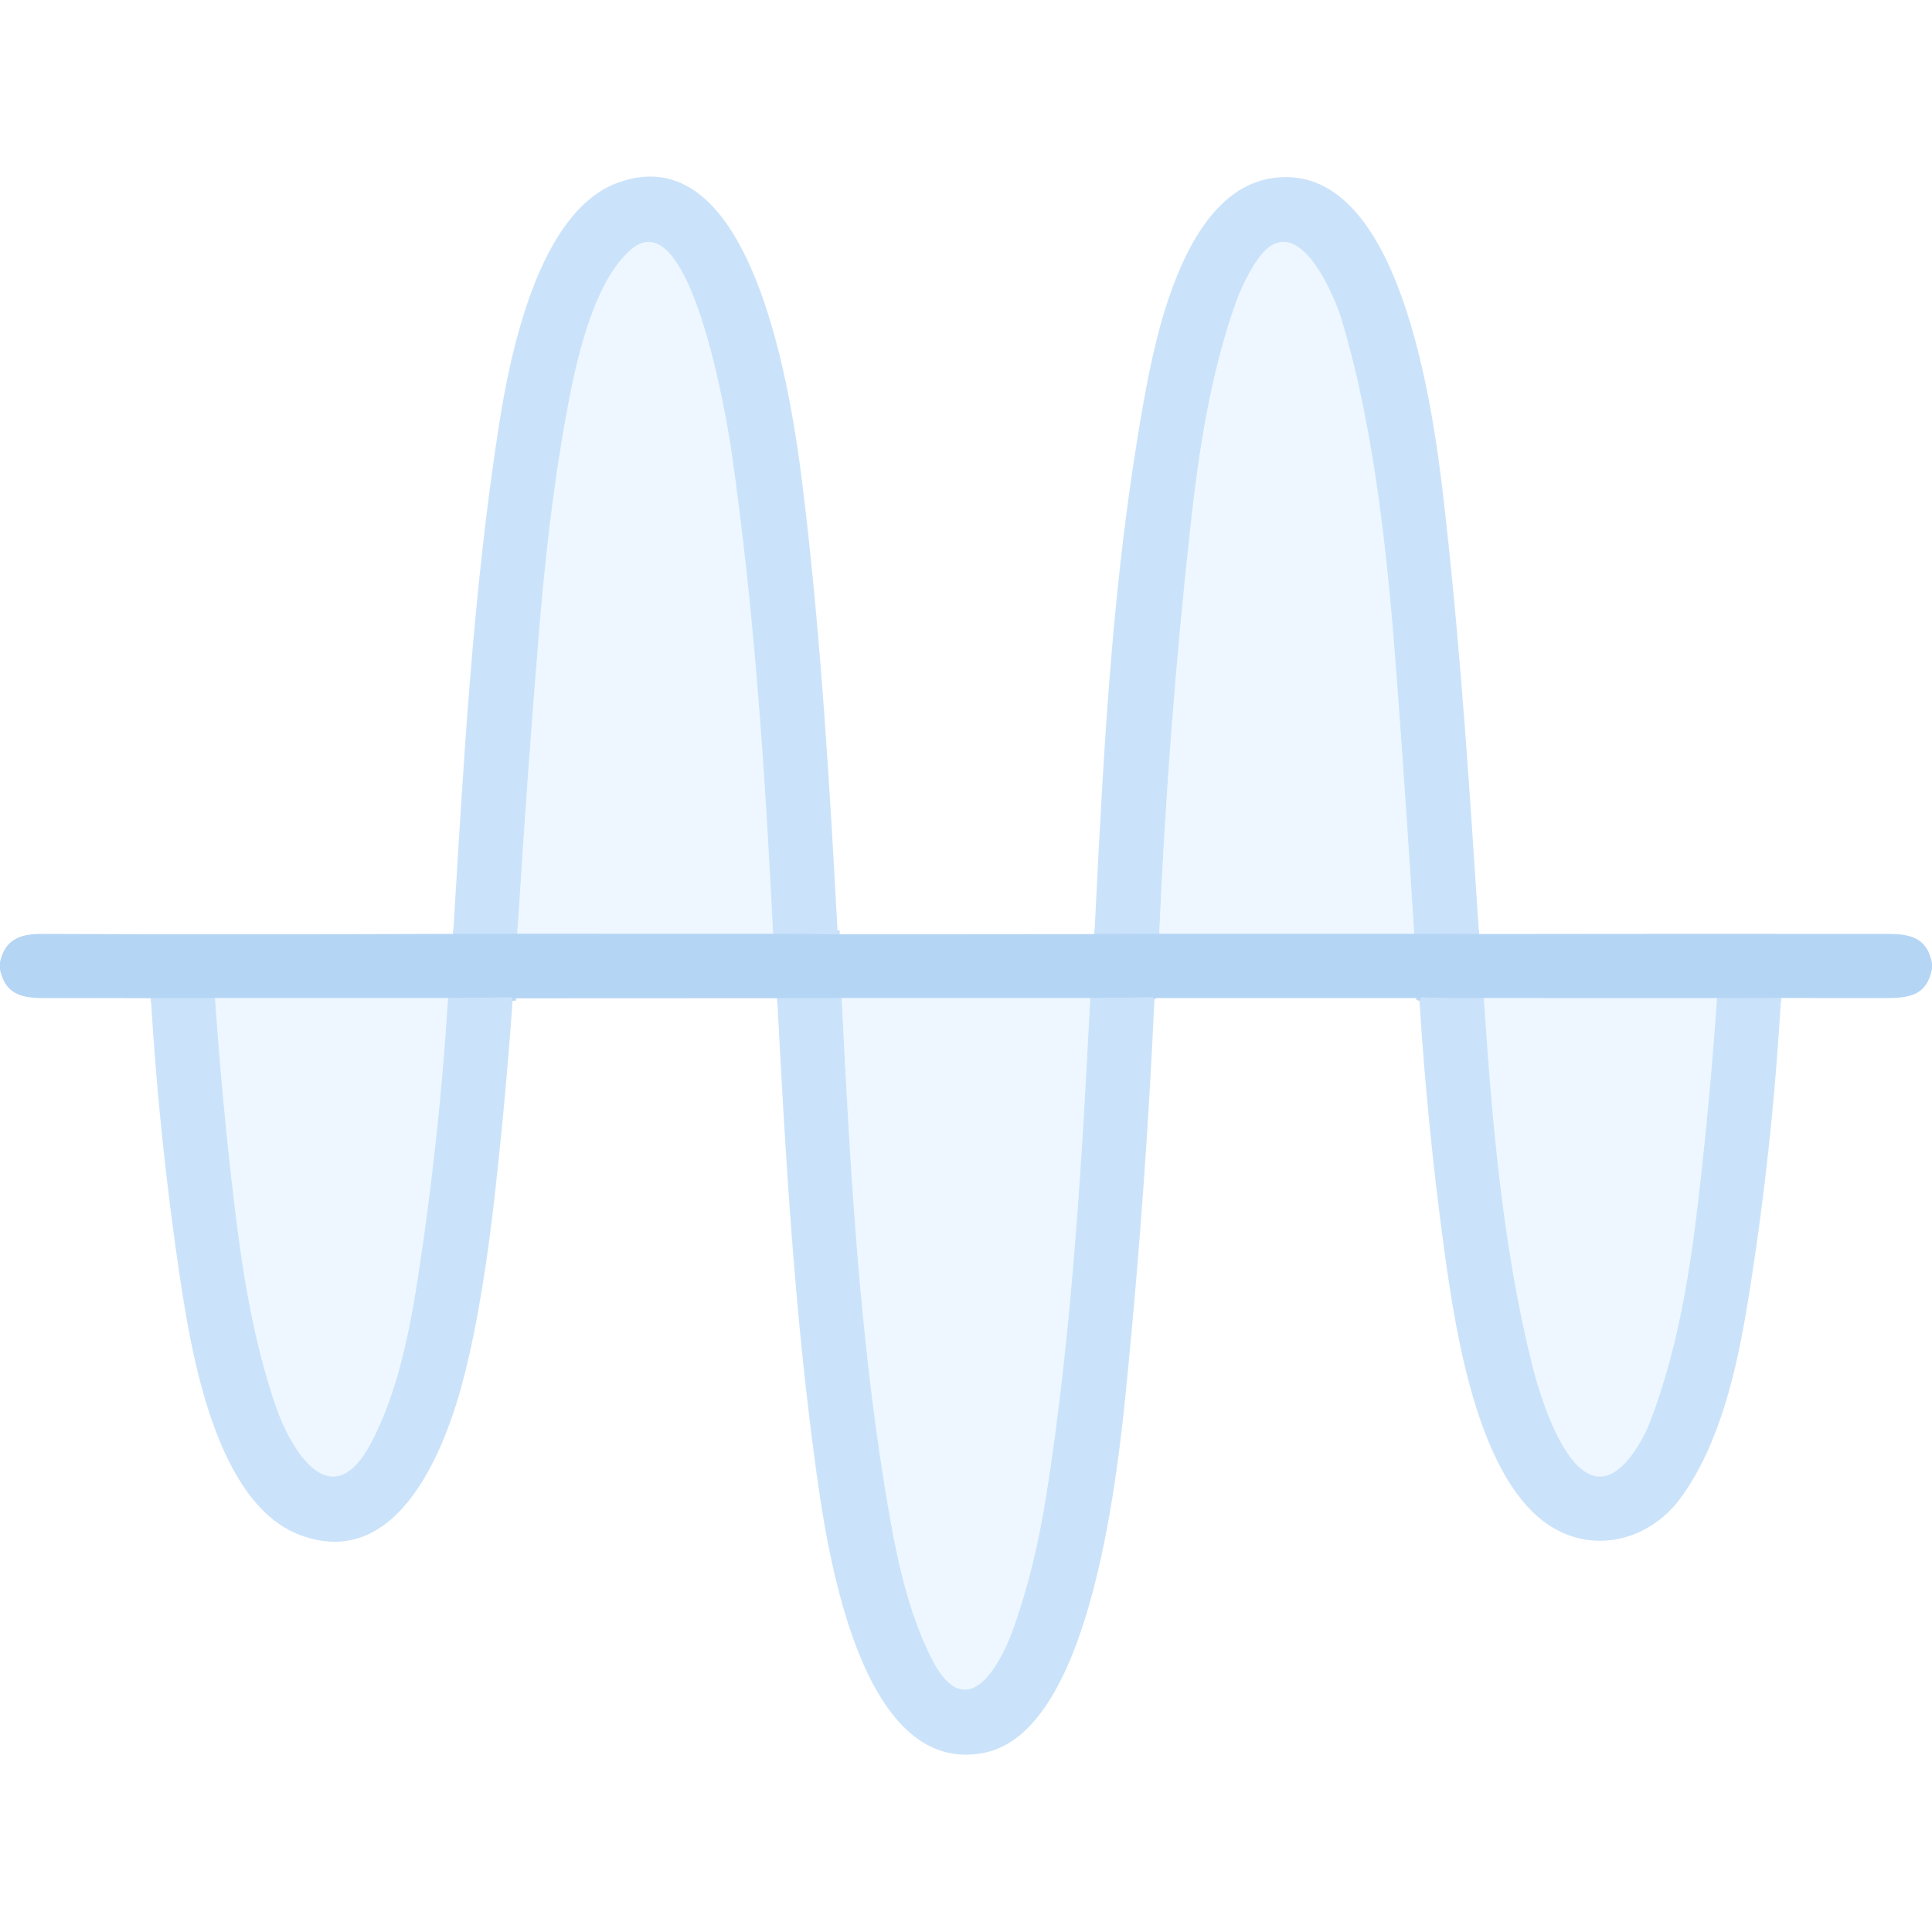
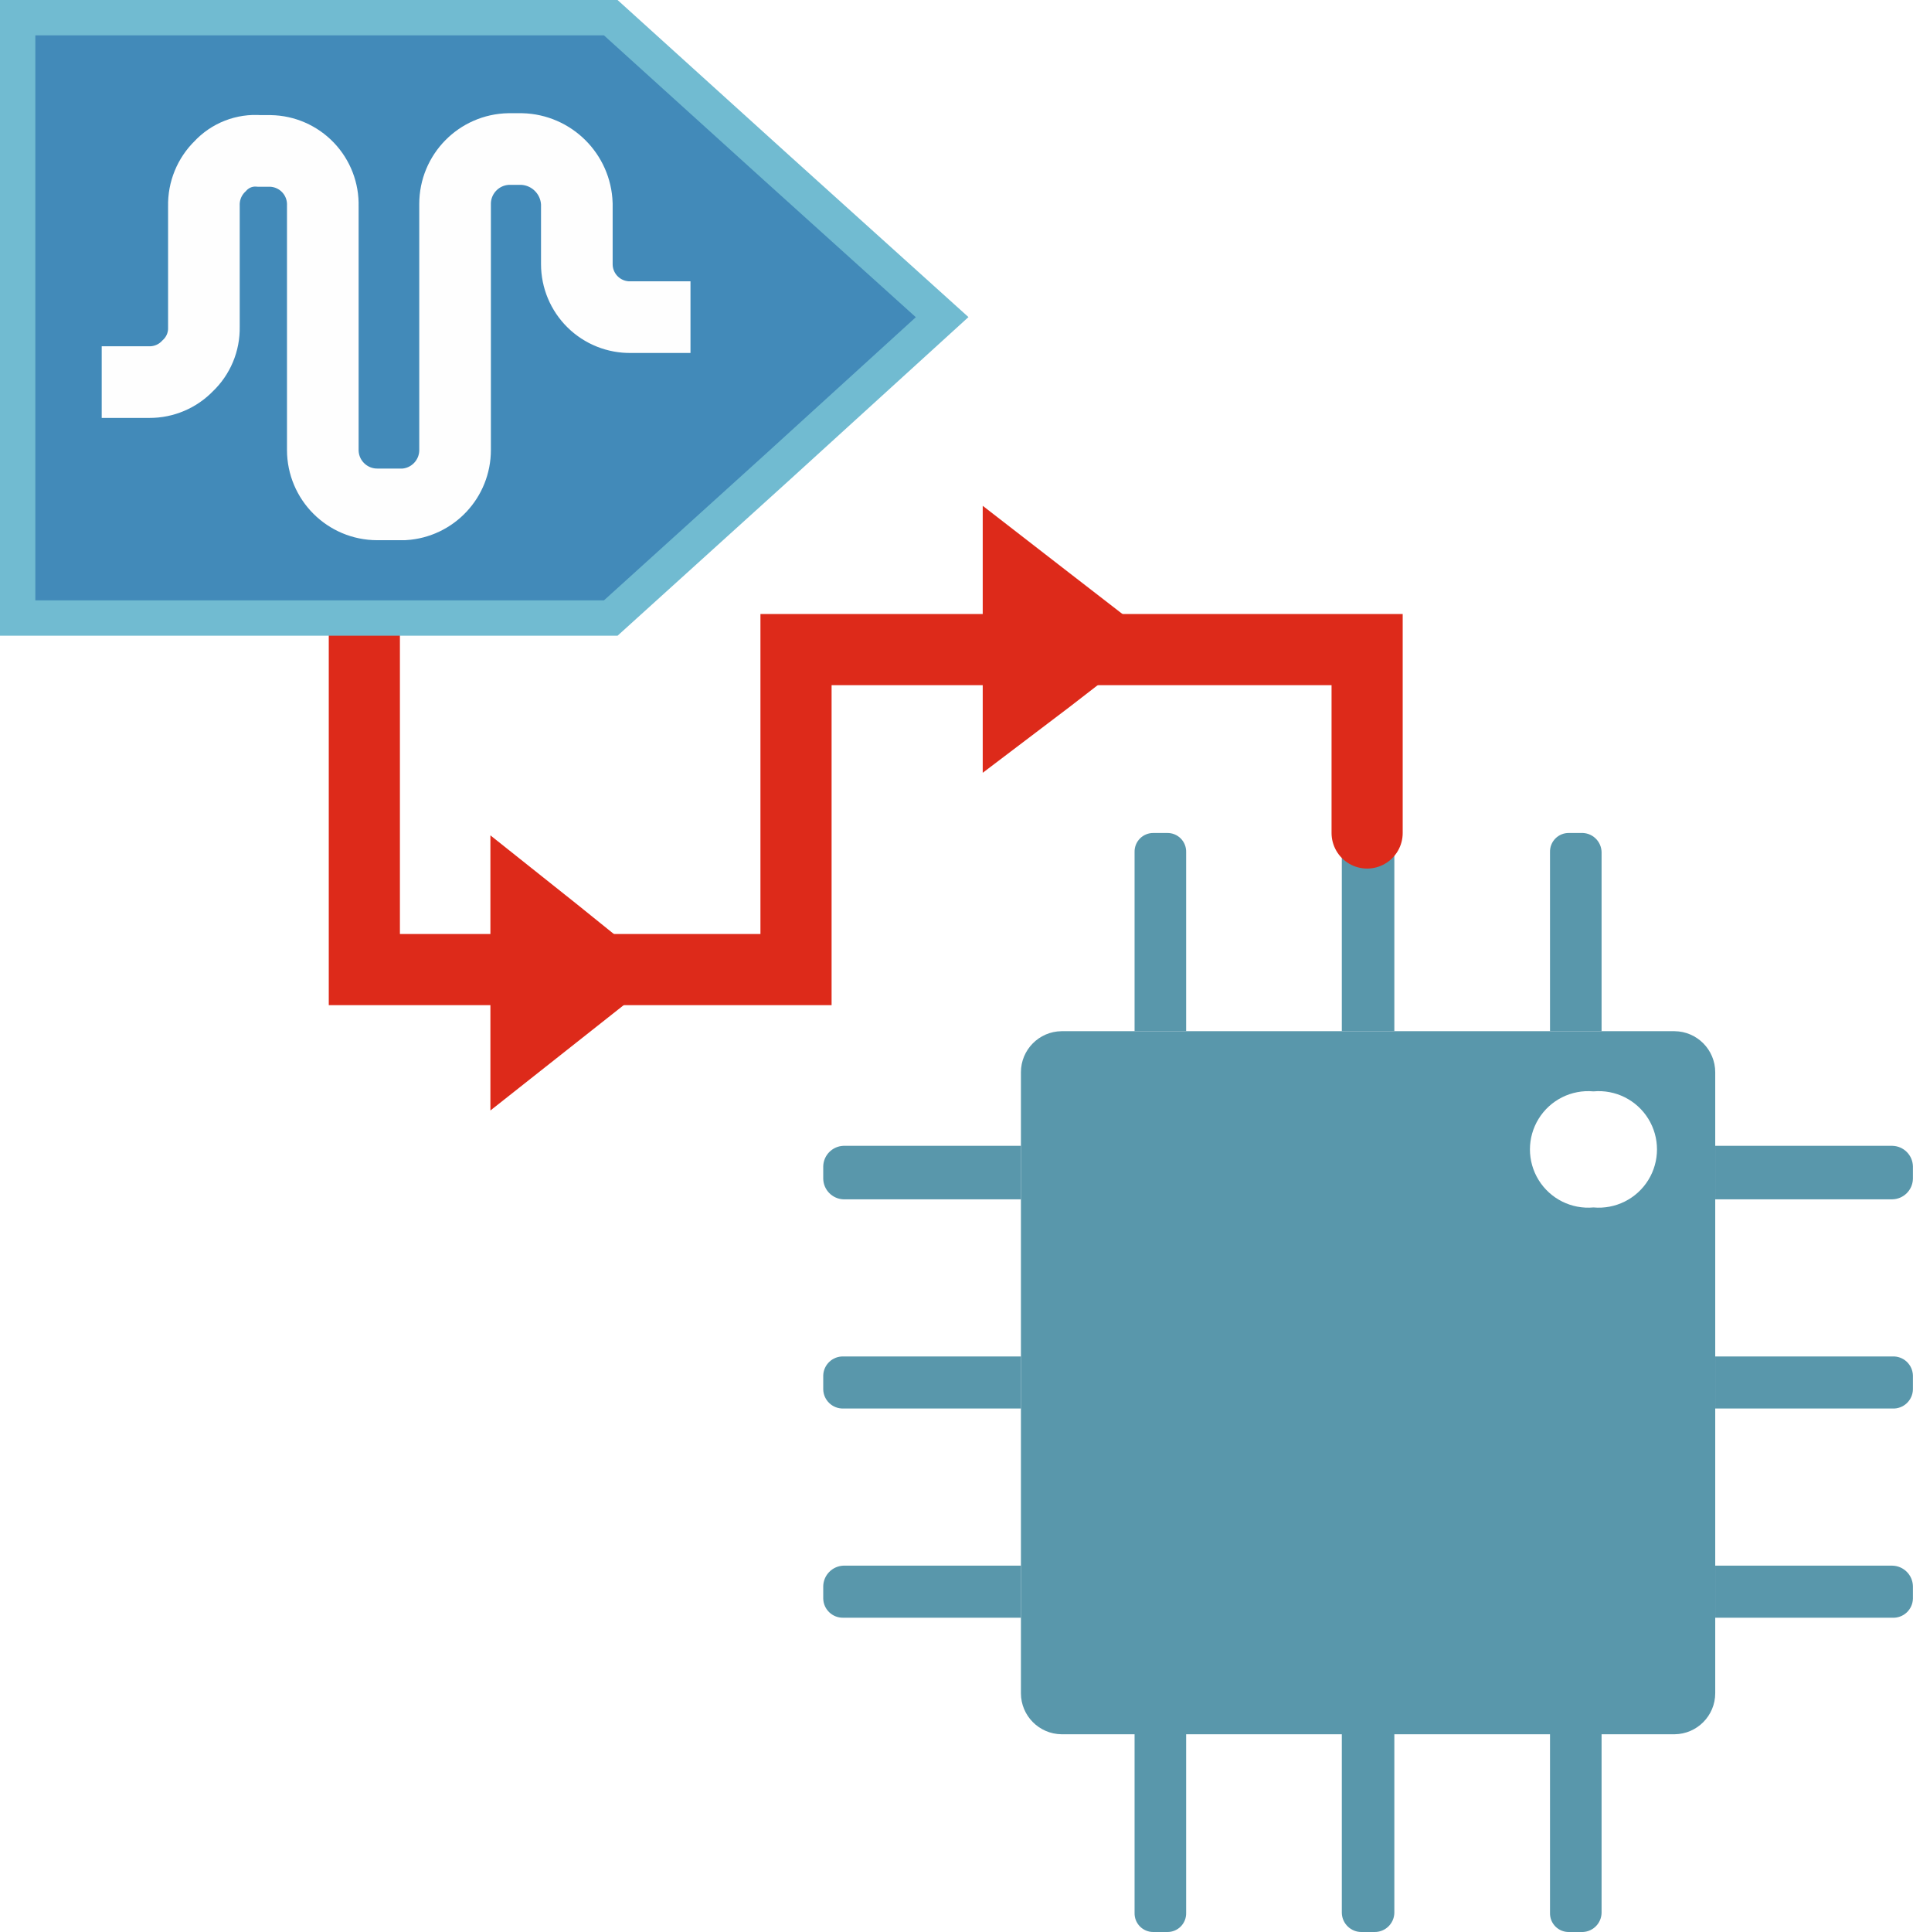
- <svg xmlns="http://www.w3.org/2000/svg" version="1.1" viewBox="0.00 0.00 512.00 512.00">
-   <g stroke-width="2.00" fill="none" stroke-linecap="butt">
-     <path stroke="#c0dcf8" vector-effect="non-scaling-stroke" d="   M 222.50 247.60   L 204.87 247.48" />
-     <path stroke="#ddedfd" vector-effect="non-scaling-stroke" d="   M 204.87 247.48   C 202.71 204.53 199.98 162.25 193.74 119.01   C 192.73 112.05 183.02 52.82 167.36 66.03   C 156.90 74.85 152.37 97.26 149.99 110.36   C 146.63 128.82 144.41 148.52 142.85 167.57   Q 139.71 205.84 137.32 244.18   Q 137.24 245.49 137.04 247.47" />
-     <path stroke="#c0dcf8" vector-effect="non-scaling-stroke" d="   M 137.04 247.47   L 120.09 247.49" />
-     <path stroke="#c0dcf8" vector-effect="non-scaling-stroke" d="   M 391.96 247.53   L 374.77 247.49" />
-     <path stroke="#ddedfd" vector-effect="non-scaling-stroke" d="   M 374.77 247.49   Q 372.65 213.50 370.13 179.57   C 367.96 150.46 364.56 114.72 355.54 84.75   C 353.79 78.92 345.17 57.96 335.83 65.88   C 332.69 68.54 329.19 75.47 327.56 80.07   C 320.71 99.31 317.66 119.80 315.44 140.02   Q 309.57 193.34 307.21 247.48" />
-     <path stroke="#c0dcf8" vector-effect="non-scaling-stroke" d="   M 307.21 247.48   L 290.03 247.54" />
-     <path stroke="#d2e6fa" vector-effect="non-scaling-stroke" d="   M 374.77 247.49   L 307.21 247.48" />
-     <path stroke="#d2e6fa" vector-effect="non-scaling-stroke" d="   M 204.87 247.48   L 137.04 247.47" />
-     <path stroke="#c0dcf8" vector-effect="non-scaling-stroke" d="   M 471.99 264.48   L 455.01 264.52" />
-     <path stroke="#d2e6fa" vector-effect="non-scaling-stroke" d="   M 455.01 264.52   L 393.24 264.51" />
-     <path stroke="#c0dcf8" vector-effect="non-scaling-stroke" d="   M 393.24 264.51   Q 386.06 264.54 378.28 264.44   C 377.36 264.43 376.66 263.75 376.17 265.24" />
-     <path stroke="#c0dcf8" vector-effect="non-scaling-stroke" d="   M 305.94 264.78   Q 305.82 264.72 305.75 264.55   A 0.37 0.36 -10.5 0 0 305.41 264.32   L 288.91 264.51" />
-     <path stroke="#d2e6fa" vector-effect="non-scaling-stroke" d="   M 288.91 264.51   L 223.06 264.51" />
-     <path stroke="#c0dcf8" vector-effect="non-scaling-stroke" d="   M 223.06 264.51   L 205.96 264.53" />
-     <path stroke="#c0dcf8" vector-effect="non-scaling-stroke" d="   M 135.82 265.26   L 135.75 264.78   Q 135.68 264.32 135.21 264.33   L 118.73 264.51" />
-     <path stroke="#d2e6fa" vector-effect="non-scaling-stroke" d="   M 118.73 264.51   L 56.99 264.51" />
-     <path stroke="#c0dcf8" vector-effect="non-scaling-stroke" d="   M 56.99 264.51   L 39.97 264.53" />
-     <path stroke="#ddedfd" vector-effect="non-scaling-stroke" d="   M 56.99 264.51   Q 58.86 291.71 62.07 318.74   C 64.23 337.00 67.17 355.58 73.22 373.00   C 76.94 383.69 87.71 402.67 98.43 382.18   C 105.36 368.95 108.52 352.97 110.79 338.22   Q 116.39 301.85 118.73 264.51" />
-     <path stroke="#ddedfd" vector-effect="non-scaling-stroke" d="   M 223.06 264.51   C 225.36 310.54 227.89 357.29 235.94 402.71   C 238.14 415.10 241.07 427.72 246.66 439.07   C 256.45 458.91 265.73 439.85 268.88 430.66   C 272.70 419.50 275.23 408.92 277.21 396.59   C 284.11 353.41 286.81 305.97 288.91 264.51" />
-     <path stroke="#ddedfd" vector-effect="non-scaling-stroke" d="   M 393.24 264.51   C 395.41 296.94 398.15 329.80 405.97 361.40   C 408.07 369.92 418.27 405.50 432.83 385.04   Q 435.61 381.13 437.35 376.57   C 444.17 358.76 447.50 339.38 449.76 320.50   Q 453.06 292.86 455.01 264.52" />
+ <svg xmlns="http://www.w3.org/2000/svg" viewBox="0 0 40.06 40.45">
+   <defs>
+     <style>.cls-1{fill:#5997ab;}.cls-1,.cls-3,.cls-4{fill-rule:evenodd;}.cls-2,.cls-5{fill:none;}.cls-2{stroke:#dd2a1a;stroke-linecap:round;stroke-width:1.49px;}.cls-2,.cls-3,.cls-5{stroke-miterlimit:10;}.cls-3{fill:#428ab9;stroke:#71bbd1;stroke-width:0.74px;}.cls-4{fill:#dd2a1a;}.cls-5{stroke:#fefefe;stroke-width:1.5px;}</style>
+   </defs>
+   <g id="Слой_2" data-name="Слой 2">
+     <g id="Слой_1-2" data-name="Слой 1">
+       <path class="cls-1" d="M24.15,17.44h.29a.39.39,0,0,1,.4.4v3.75H23.76V17.84a.39.39,0,0,1,.39-.4Z" />
+       <path class="cls-1" d="M28.52,17.44h.26a.41.41,0,0,1,.42.4v3.75H28.1V17.84a.41.41,0,0,1,.42-.4Z" />
+       <path class="cls-1" d="M32.86,17.44h.25a.41.41,0,0,1,.43.4v3.75H32.46V17.84a.39.39,0,0,1,.4-.4Z" />
+       <path class="cls-1" d="M17.24,33.47v-.26a.44.44,0,0,1,.42-.43h3.72v1.09H17.66a.41.41,0,0,1-.42-.4Z" />
+       <path class="cls-1" d="M17.24,29.09V28.8a.41.41,0,0,1,.42-.4h3.72v1.09H17.66a.41.41,0,0,1-.42-.4Z" />
+       <path class="cls-1" d="M17.24,24.68v-.26a.44.44,0,0,1,.42-.43h3.72v1.12H17.66a.44.44,0,0,1-.42-.43Z" />
+       <path class="cls-1" d="M40.06,33.47v-.26a.44.44,0,0,0-.43-.43H35.92v1.09h3.71a.41.41,0,0,0,.43-.4Z" />
+       <path class="cls-1" d="M40.06,29.09V28.8a.41.41,0,0,0-.43-.4H35.92v1.09h3.71a.41.41,0,0,0,.43-.4Z" />
+       <path class="cls-1" d="M40.06,24.68v-.26a.44.44,0,0,0-.43-.43H35.92v1.12h3.71a.44.44,0,0,0,.43-.43Z" />
+       <path class="cls-1" d="M24.15,40.45h.29a.39.39,0,0,0,.4-.4V36.3H23.76v3.75a.39.39,0,0,0,.39.4Z" />
+       <path class="cls-1" d="M28.52,40.45h.26a.41.41,0,0,0,.42-.4V36.3H28.1v3.75a.41.41,0,0,0,.42.4Z" />
+       <path class="cls-1" d="M32.86,40.45h.25a.41.41,0,0,0,.43-.4V36.3H32.46v3.75a.39.39,0,0,0,.4.4Z" />
+       <path class="cls-1" d="M22.23,21.59H35.07a.86.86,0,0,1,.85.86v13a.86.86,0,0,1-.85.86H22.23a.86.86,0,0,1-.85-.86v-13a.86.86,0,0,1,.85-.86Zm11.14,1.26a1.22,1.22,0,1,1,0,2.43,1.22,1.22,0,1,1,0-2.43Z" />
+       <polyline class="cls-2" points="7.63 12.94 7.63 20.3 16.67 20.3 16.67 13.6 28.63 13.6 28.63 17.44" />
+       <polygon class="cls-3" points="0.37 0.37 12.79 0.37 16.27 3.52 19.73 6.64 16.27 9.79 12.79 12.94 0.37 12.94 0.37 0.37" />
+       <polygon class="cls-4" points="13.89 20.39 12.08 18.93 10.27 17.49 10.27 20.39 10.27 23.25 12.08 21.82 13.89 20.39" />
+       <polygon class="cls-4" points="24.21 13.4 22.4 12 20.58 10.59 20.58 13.4 20.58 16.18 22.4 14.8 24.21 13.4" />
+       <path class="cls-5" d="M2.13,8h1a1.1,1.1,0,0,0,.8-.34,1.08,1.08,0,0,0,.34-.81l0-2.54a1.12,1.12,0,0,1,.34-.83,1,1,0,0,1,.82-.32h.23a1.12,1.12,0,0,1,1.1,1.15V9.42a1.14,1.14,0,0,0,1.14,1.14h.56A1.14,1.14,0,0,0,9.53,9.42V4.27a1.15,1.15,0,0,1,1.13-1.15h.26a1.19,1.19,0,0,1,1.16,1.15V5.53a1.11,1.11,0,0,0,1.13,1.11h1.25" />
+     </g>
  </g>
-   <path fill="#cbe3fa" d="   M 222.50 247.60   L 204.87 247.48   C 202.71 204.53 199.98 162.25 193.74 119.01   C 192.73 112.05 183.02 52.82 167.36 66.03   C 156.90 74.85 152.37 97.26 149.99 110.36   C 146.63 128.82 144.41 148.52 142.85 167.57   Q 139.71 205.84 137.32 244.18   Q 137.24 245.49 137.04 247.47   L 120.09 247.49   C 122.82 202.42 125.29 157.06 132.25 112.56   C 135.18 93.85 142.71 56.24 163.55 48.48   C 201.42 34.37 210.76 112.28 213.15 132.49   C 217.64 170.36 219.91 208.65 221.96 246.73   C 221.99 247.18 222.17 247.35 222.50 247.60   Z" />
-   <path fill="#cbe3fa" d="   M 391.96 247.53   L 374.77 247.49   Q 372.65 213.50 370.13 179.57   C 367.96 150.46 364.56 114.72 355.54 84.75   C 353.79 78.92 345.17 57.96 335.83 65.88   C 332.69 68.54 329.19 75.47 327.56 80.07   C 320.71 99.31 317.66 119.80 315.44 140.02   Q 309.57 193.34 307.21 247.48   L 290.03 247.54   C 292.61 195.73 294.85 152.25 303.19 105.84   C 306.44 87.73 314.25 50.48 337.29 47.18   C 373.07 42.04 380.80 116.03 383.26 138.50   C 387.37 175.93 389.57 211.12 391.96 247.53   Z" />
-   <path fill="#eef7ff" d="   M 374.77 247.49   L 307.21 247.48   Q 309.57 193.34 315.44 140.02   C 317.66 119.80 320.71 99.31 327.56 80.07   C 329.19 75.47 332.69 68.54 335.83 65.88   C 345.17 57.96 353.79 78.92 355.54 84.75   C 364.56 114.72 367.96 150.46 370.13 179.57   Q 372.65 213.50 374.77 247.49   Z" />
-   <path fill="#eef7ff" d="   M 204.87 247.48   L 137.04 247.47   Q 137.24 245.49 137.32 244.18   Q 139.71 205.84 142.85 167.57   C 144.41 148.52 146.63 128.82 149.99 110.36   C 152.37 97.26 156.90 74.85 167.36 66.03   C 183.02 52.82 192.73 112.05 193.74 119.01   C 199.98 162.25 202.71 204.53 204.87 247.48   Z" />
-   <path fill="#b5d5f5" d="   M 120.09 247.49   L 137.04 247.47   L 204.87 247.48   L 222.50 247.60   L 290.03 247.54   L 307.21 247.48   L 374.77 247.49   L 391.96 247.53   Q 446.32 247.44 500.58 247.50   C 506.80 247.50 510.86 248.91 512.00 255.32   L 512.00 256.80   C 510.64 263.51 506.47 264.50 500.00 264.50   Q 486.00 264.51 471.99 264.48   L 455.01 264.52   L 393.24 264.51   Q 386.06 264.54 378.28 264.44   C 377.36 264.43 376.66 263.75 376.17 265.24   Q 376.02 265.19 375.97 264.89   Q 375.90 264.50 375.50 264.50   L 306.51 264.50   A 0.34 0.31 -70.7 0 0 306.25 264.64   Q 306.15 264.77 305.94 264.78   Q 305.82 264.72 305.75 264.55   A 0.37 0.36 -10.5 0 0 305.41 264.32   L 288.91 264.51   L 223.06 264.51   L 205.96 264.53   L 136.46 264.56   Q 136.10 264.56 136.02 264.91   Q 135.96 265.15 135.82 265.26   L 135.75 264.78   Q 135.68 264.32 135.21 264.33   L 118.73 264.51   L 56.99 264.51   L 39.97 264.53   Q 25.66 264.48 11.37 264.50   C 5.21 264.50 1.34 263.15 0.00 256.93   L 0.00 254.95   C 1.34 249.07 5.11 247.48 11.02 247.50   C 47.37 247.64 83.67 247.61 120.09 247.49   Z" />
-   <path fill="#cbe3fa" d="   M 135.82 265.26   Q 134.29 288.01 131.26 315.50   C 129.41 332.23 126.83 349.75 122.98 364.83   C 118.33 383.06 105.88 416.62 79.59 406.83   C 57.16 398.47 50.66 358.40 47.64 338.23   Q 42.20 301.83 39.97 264.53   L 56.99 264.51   Q 58.86 291.71 62.07 318.74   C 64.23 337.00 67.17 355.58 73.22 373.00   C 76.94 383.69 87.71 402.67 98.43 382.18   C 105.36 368.95 108.52 352.97 110.79 338.22   Q 116.39 301.85 118.73 264.51   L 135.21 264.33   Q 135.68 264.32 135.75 264.78   L 135.82 265.26   Z" />
-   <path fill="#cbe3fa" d="   M 305.94 264.78   Q 303.68 314.53 298.83 364.05   C 296.47 388.16 289.74 458.59 260.93 464.49   C 227.75 471.28 219.06 409.85 216.23 389.25   C 210.56 347.96 208.12 306.25 205.96 264.53   L 223.06 264.51   C 225.36 310.54 227.89 357.29 235.94 402.71   C 238.14 415.10 241.07 427.72 246.66 439.07   C 256.45 458.91 265.73 439.85 268.88 430.66   C 272.70 419.50 275.23 408.92 277.21 396.59   C 284.11 353.41 286.81 305.97 288.91 264.51   L 305.41 264.32   A 0.37 0.36 -10.5 0 1 305.75 264.55   Q 305.82 264.72 305.94 264.78   Z" />
-   <path fill="#cbe3fa" d="   M 393.24 264.51   C 395.41 296.94 398.15 329.80 405.97 361.40   C 408.07 369.92 418.27 405.50 432.83 385.04   Q 435.61 381.13 437.35 376.57   C 444.17 358.76 447.50 339.38 449.76 320.50   Q 453.06 292.86 455.01 264.52   L 471.99 264.48   Q 469.64 305.62 463.12 345.48   C 460.27 362.86 455.81 382.70 445.43 396.92   C 436.92 408.58 421.51 412.22 409.51 403.52   C 391.49 390.45 385.72 352.93 382.79 331.60   Q 378.26 298.56 376.17 265.24   C 376.66 263.75 377.36 264.43 378.28 264.44   Q 386.06 264.54 393.24 264.51   Z" />
-   <path fill="#eef7ff" d="   M 56.99 264.51   L 118.73 264.51   Q 116.39 301.85 110.79 338.22   C 108.52 352.97 105.36 368.95 98.43 382.18   C 87.71 402.67 76.94 383.69 73.22 373.00   C 67.17 355.58 64.23 337.00 62.07 318.74   Q 58.86 291.71 56.99 264.51   Z" />
-   <path fill="#eef7ff" d="   M 223.06 264.51   L 288.91 264.51   C 286.81 305.97 284.11 353.41 277.21 396.59   C 275.23 408.92 272.70 419.50 268.88 430.66   C 265.73 439.85 256.45 458.91 246.66 439.07   C 241.07 427.72 238.14 415.10 235.94 402.71   C 227.89 357.29 225.36 310.54 223.06 264.51   Z" />
-   <path fill="#eef7ff" d="   M 393.24 264.51   L 455.01 264.52   Q 453.06 292.86 449.76 320.50   C 447.50 339.38 444.17 358.76 437.35 376.57   Q 435.61 381.13 432.83 385.04   C 418.27 405.50 408.07 369.92 405.97 361.40   C 398.15 329.80 395.41 296.94 393.24 264.51   Z" />
</svg>
